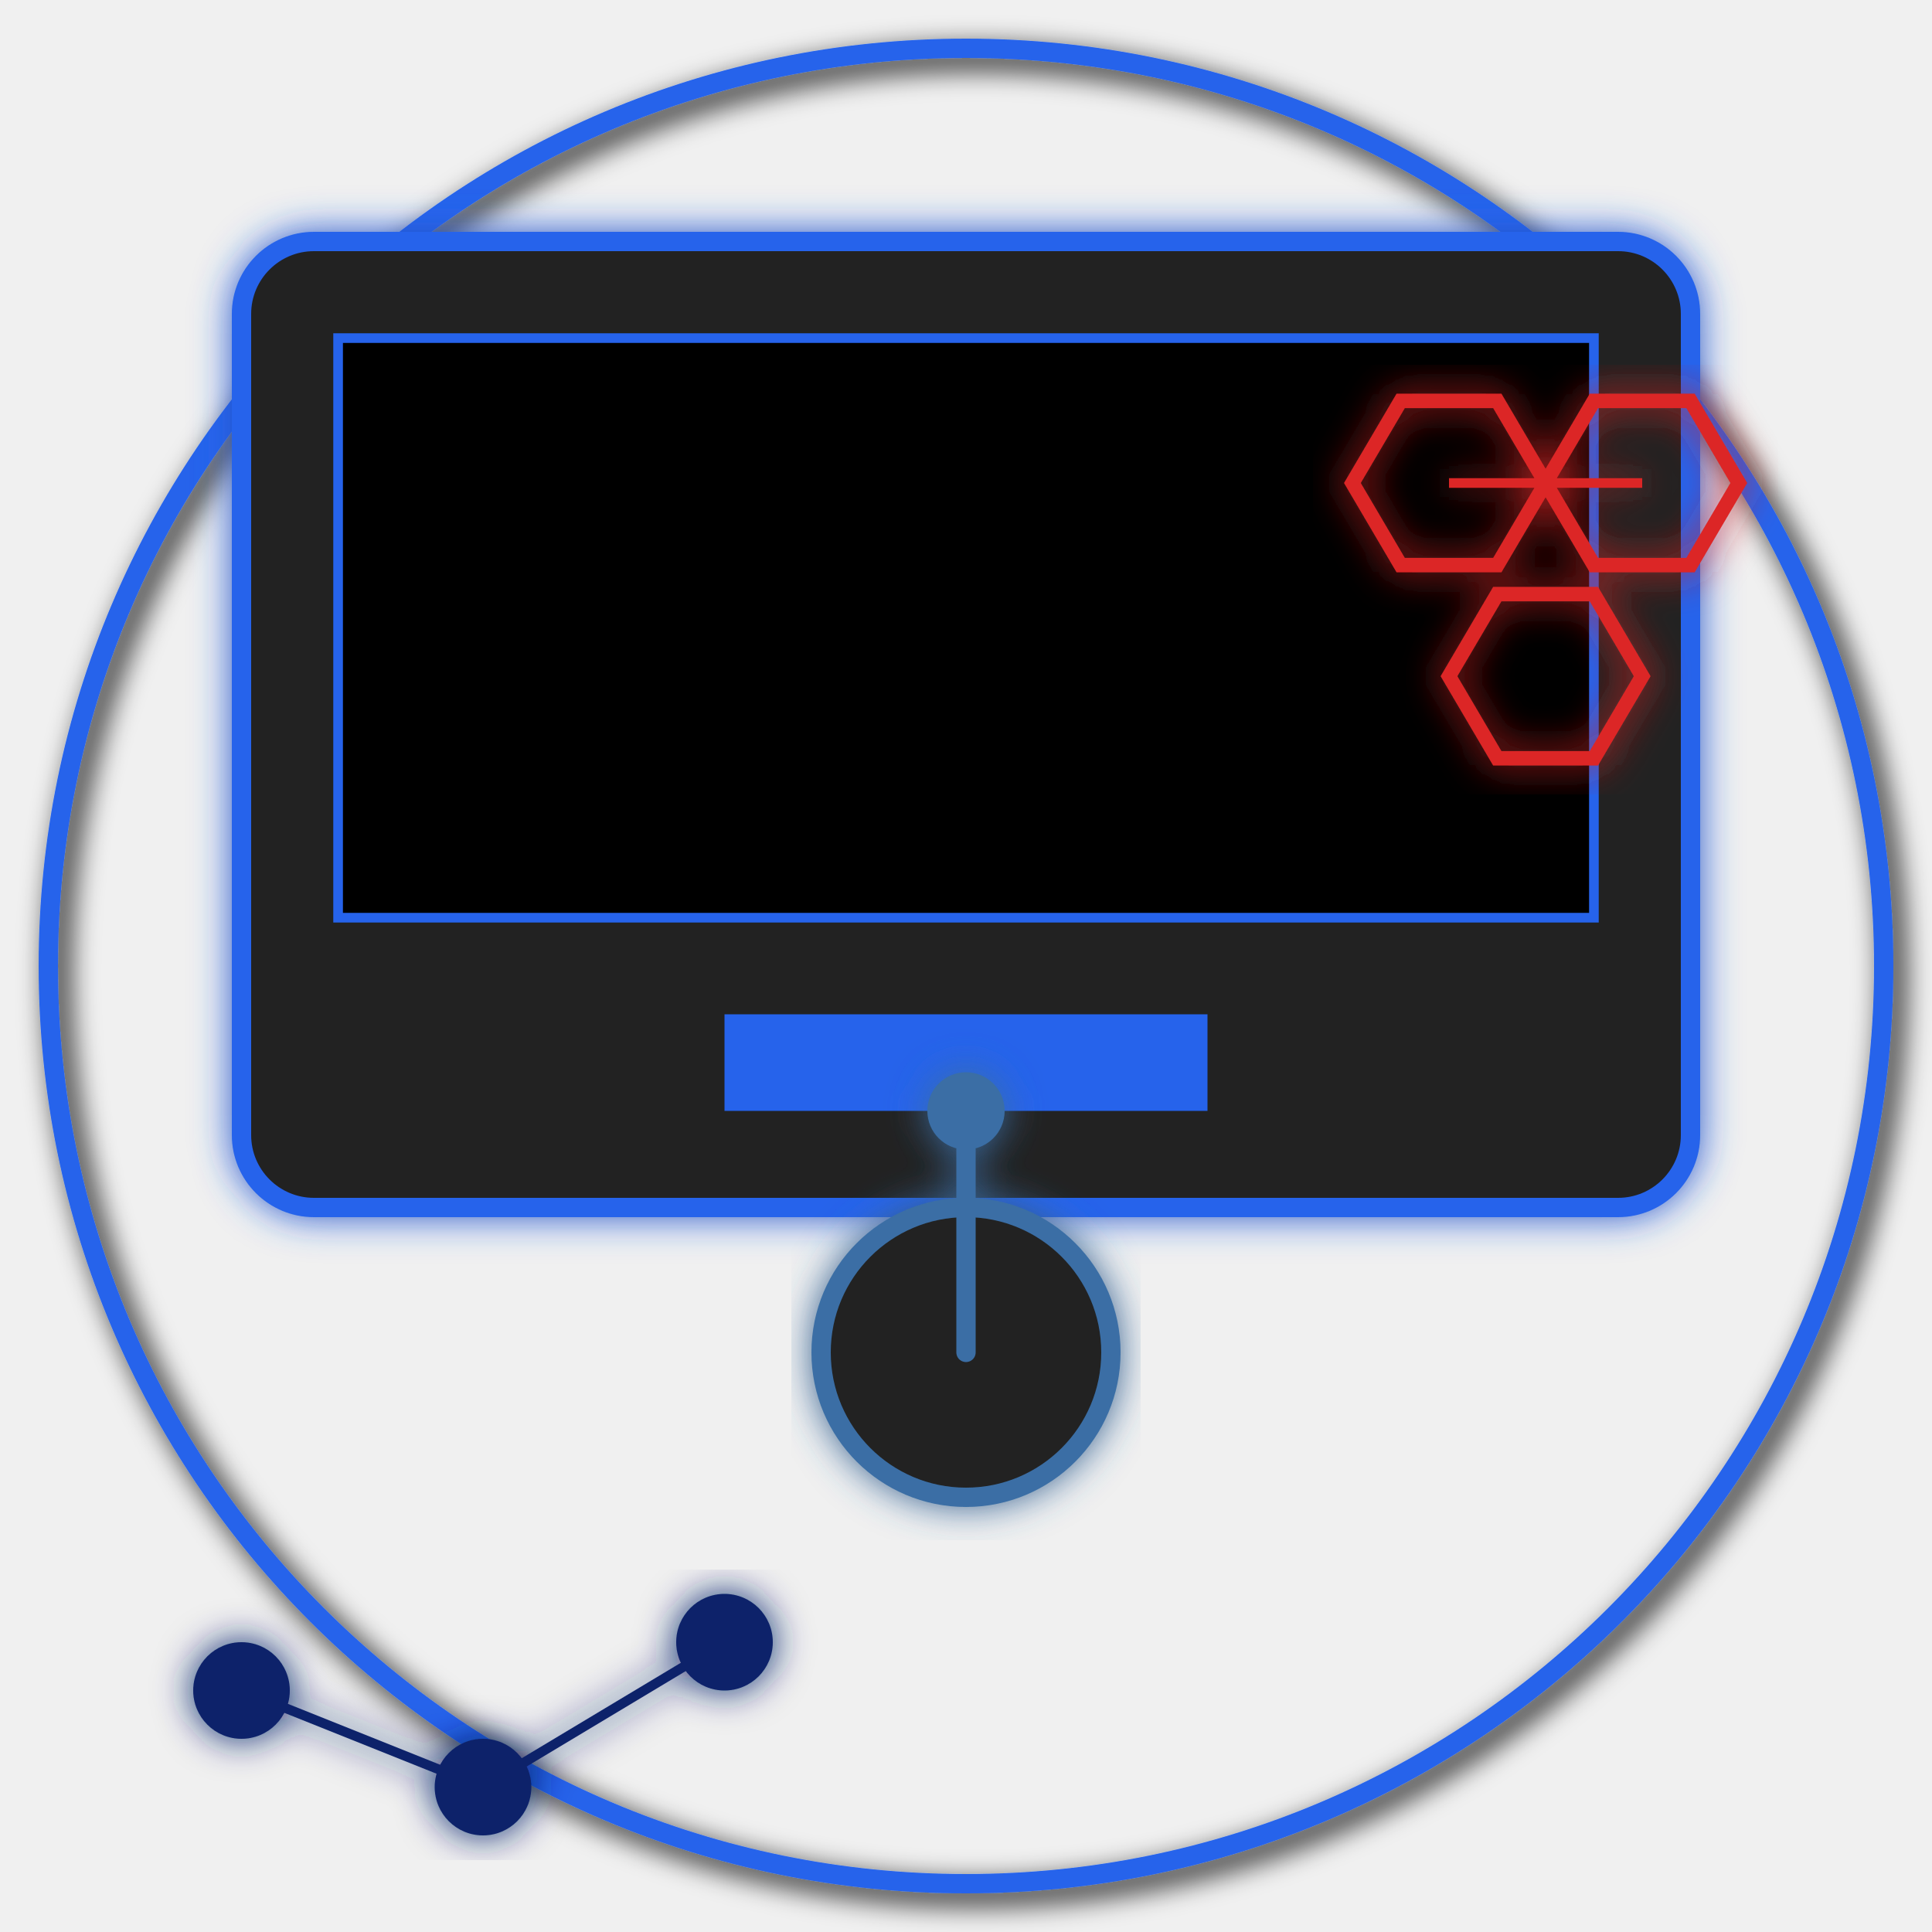
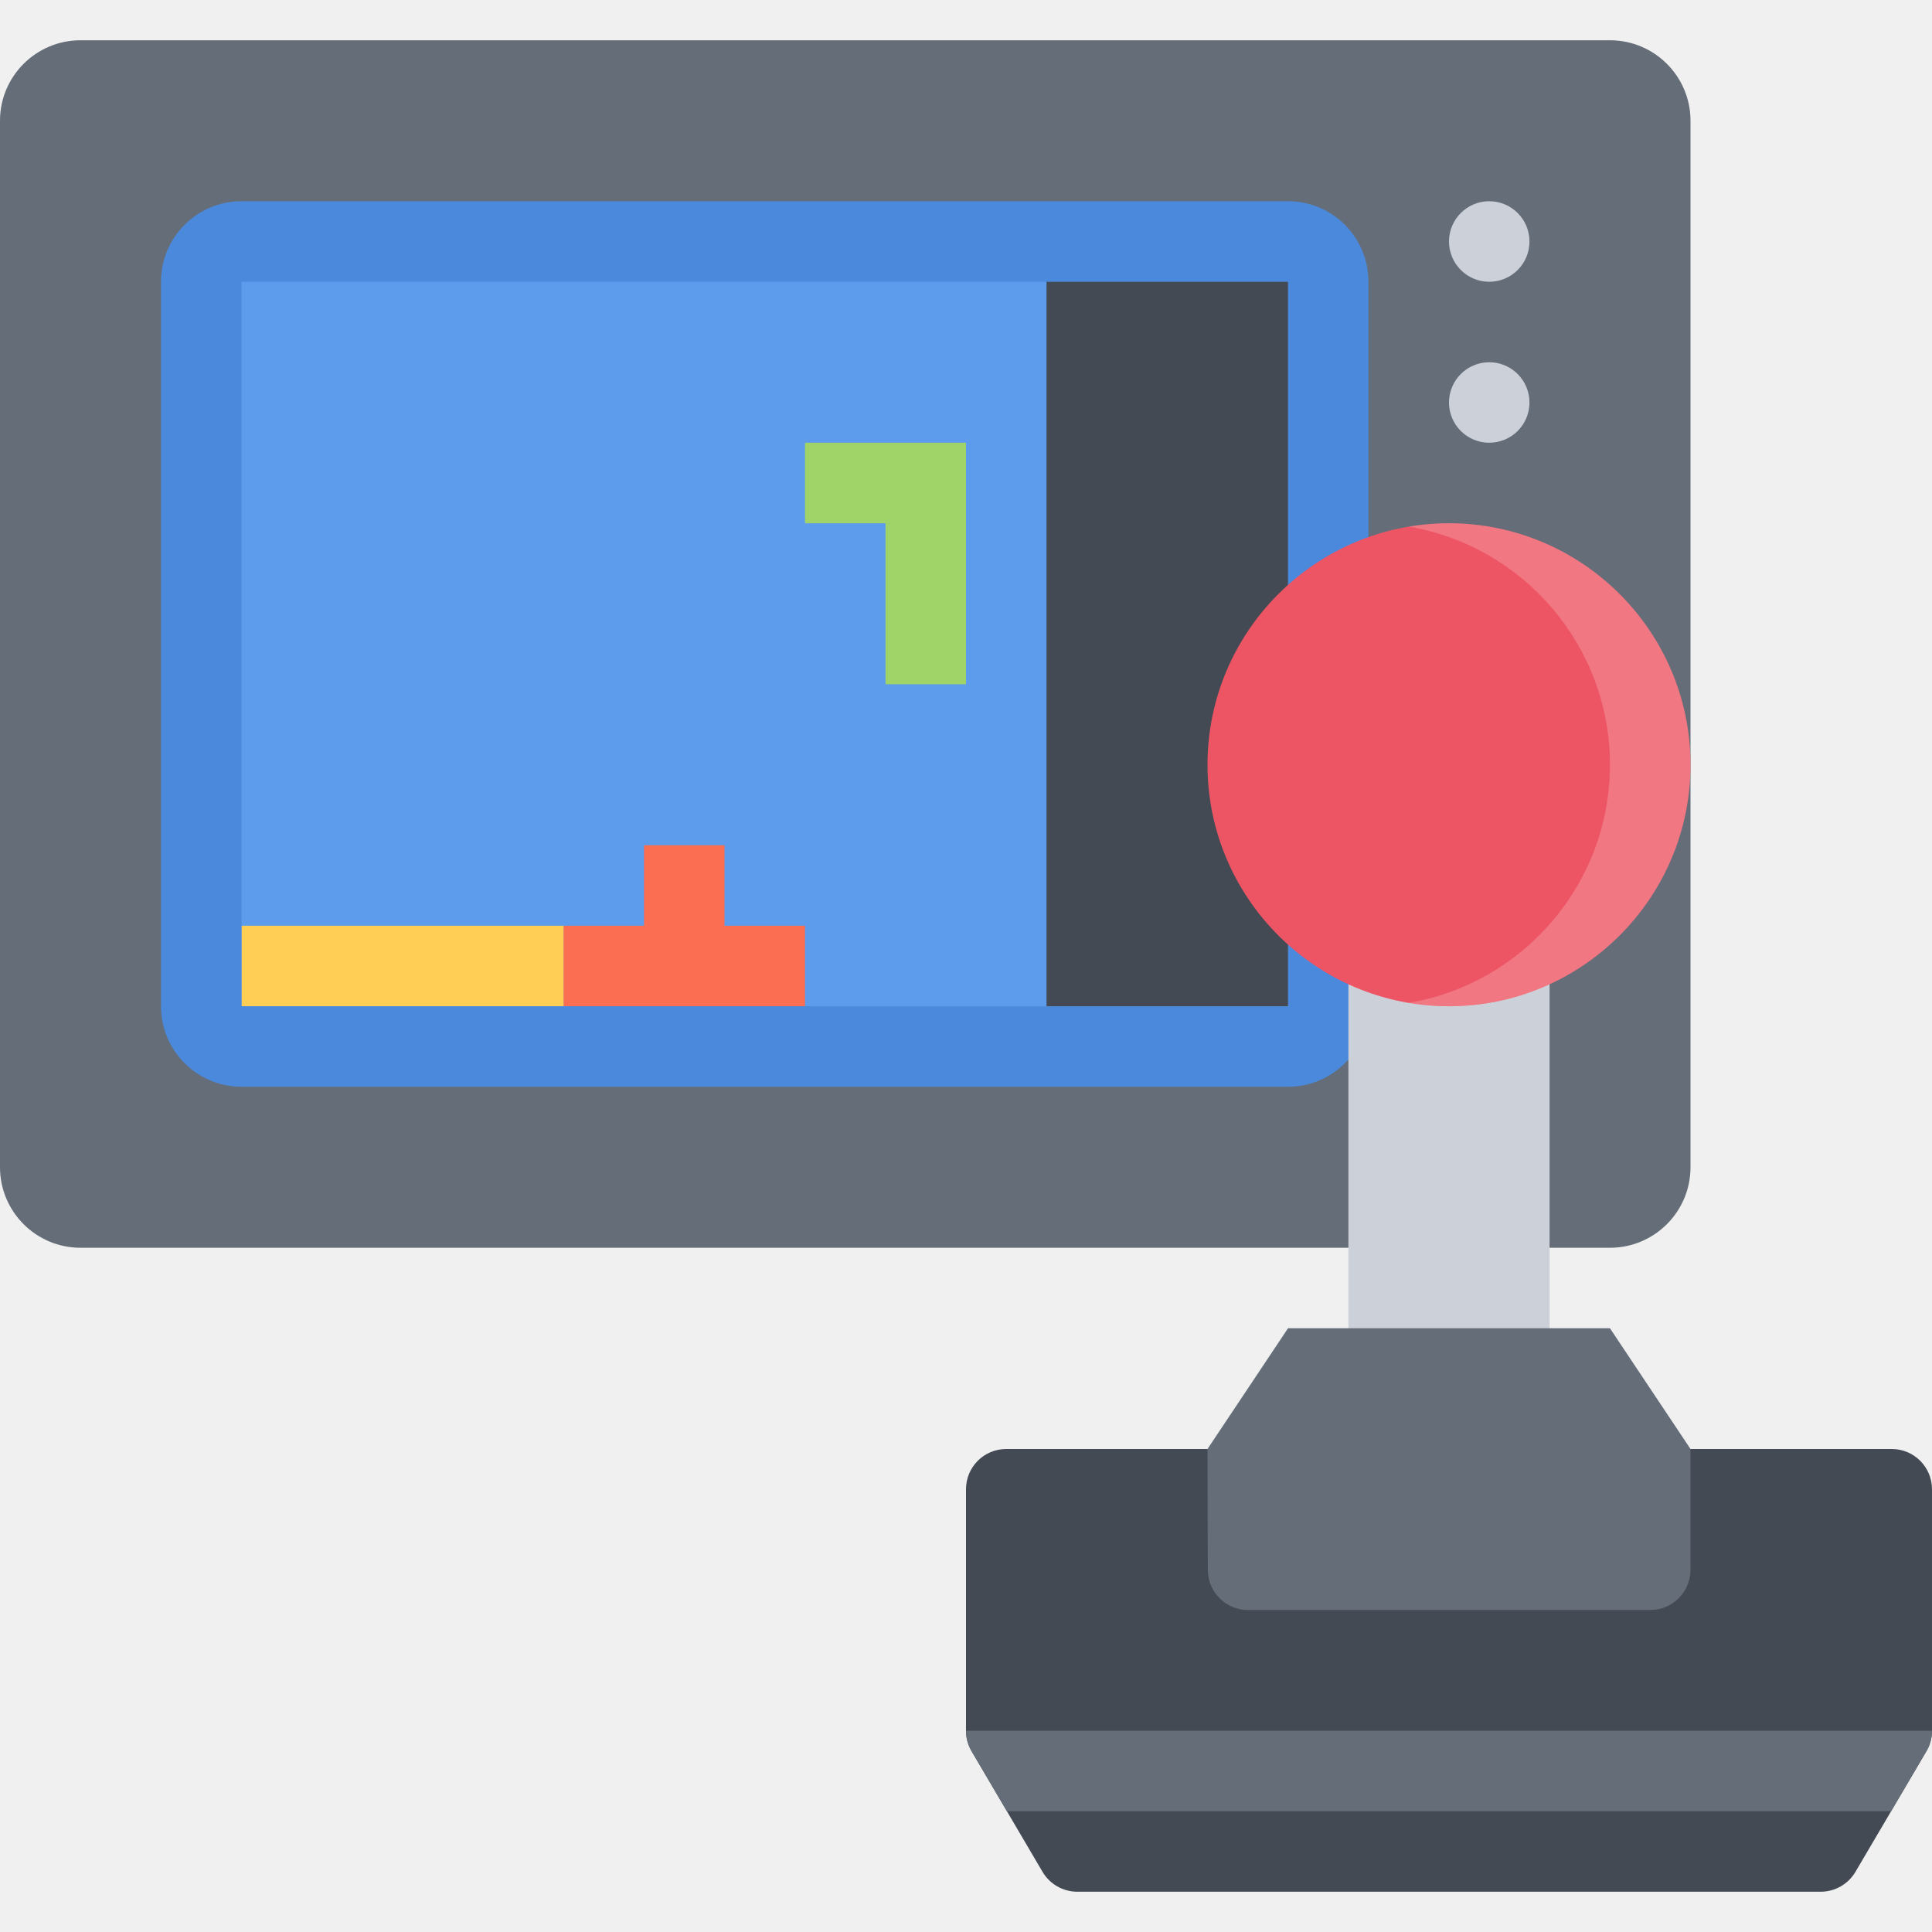
- <svg xmlns="http://www.w3.org/2000/svg" viewBox="0 0 400 400">
-   <defs>
-     <filter id="glow">
-       <feGaussianBlur stdDeviation="4" result="coloredBlur" />
-       <feMerge>
-         <feMergeNode in="coloredBlur" />
-         <feMergeNode in="SourceGraphic" />
-       </feMerge>
-     </filter>
-     <filter id="dropShadow" x="-20%" y="-20%" width="140%" height="140%">
-       <feGaussianBlur in="SourceAlpha" stdDeviation="3" result="blur" />
-       <feOffset in="blur" dx="2" dy="2" result="offsetBlur" />
-       <feMerge>
-         <feMergeNode in="offsetBlur" />
-         <feMergeNode in="SourceGraphic" />
-       </feMerge>
-     </filter>
-   </defs>
-   <circle cx="200" cy="200" r="190" fill="none" stroke="#2563eb" stroke-width="4" filter="url(#dropShadow)" />
-   <g transform="translate(50,50)" filter="url(#glow)">
-     <rect x="0" y="0" width="300" height="200" rx="15" ry="15" fill="#222" stroke="#2563eb" stroke-width="4" />
-     <rect x="20" y="20" width="260" height="120" fill="#000" stroke="#2563eb" stroke-width="2" />
-     <rect x="100" y="160" width="100" height="20" fill="#2563eb" />
-   </g>
-   <g transform="translate(200,280)" filter="url(#glow)">
-     <circle cx="0" cy="0" r="30" fill="#222" stroke="#3a6ea5" stroke-width="4" />
-     <line x1="0" y1="0" x2="0" y2="-50" stroke="#3a6ea5" stroke-width="4" stroke-linecap="round" />
-     <circle cx="0" cy="-50" r="8" fill="#3a6ea5" />
-   </g>
-   <g filter="url(#glow)">
-     <g transform="translate(300,100)">
-       <polygon points="20,0 10,17 -10,17 -20,0 -10,-17 10,-17" fill="none" stroke="#dc2626" stroke-width="3" />
-       <line x1="20" y1="0" x2="40" y2="0" stroke="#dc2626" stroke-width="2" />
+ <svg xmlns="http://www.w3.org/2000/svg" version="1.1" id="Layer_1" viewBox="0 0 511.984 511.984" xml:space="preserve" fill="#000000">
+   <g id="SVGRepo_bgCarrier" stroke-width="0" />
+   <g id="SVGRepo_tracerCarrier" stroke-linecap="round" stroke-linejoin="round" />
+   <g id="SVGRepo_iconCarrier">
+     <path style="fill:#656D78;" d="M426.641,10.672H21.335C9.554,10.672,0,20.218,0,31.999v277.319c0,11.781,9.554,21.343,21.335,21.343 h405.306c11.781,0,21.344-9.562,21.344-21.343V31.999C447.985,20.218,438.423,10.672,426.641,10.672z">
+         </path>
+     <path style="fill:#5D9CEC;" d="M63.997,277.319c-5.883,0-10.664-4.781-10.664-10.656V74.67c0-5.891,4.781-10.672,10.664-10.672 h277.334c5.875,0,10.656,4.781,10.656,10.672v191.993c0,5.875-4.781,10.656-10.656,10.656H63.997z">
+         </path>
+     <g>
+       <path style="fill:#CCD1D9;" d="M405.313,63.998c0,5.891-4.764,10.672-10.67,10.672c-5.875,0-10.656-4.781-10.656-10.672 s4.781-10.672,10.656-10.672C400.55,53.326,405.313,58.107,405.313,63.998z">
+             </path>
+       <path style="fill:#CCD1D9;" d="M405.313,106.668c0,5.891-4.764,10.656-10.67,10.656c-5.875,0-10.656-4.765-10.656-10.656 c0-5.89,4.781-10.671,10.656-10.671C400.55,95.997,405.313,100.778,405.313,106.668z">
+             </path>
    </g>
-     <g transform="translate(340,100)">
-       <polygon points="20,0 10,17 -10,17 -20,0 -10,-17 10,-17" fill="none" stroke="#dc2626" stroke-width="3" />
-       <line x1="-20" y1="0" x2="-40" y2="0" stroke="#dc2626" stroke-width="2" />
+     <polygon style="fill:#FC6E51;" points="191.993,245.32 191.993,223.993 170.658,223.993 170.658,245.32 149.33,245.32 149.33,266.663 170.658,266.663 191.993,266.663 213.328,266.663 213.328,245.32 ">
+         </polygon>
+     <polygon style="fill:#A0D468;" points="213.328,138.667 234.656,138.667 234.656,159.995 234.656,181.322 255.991,181.322 255.991,159.995 255.991,138.667 255.991,117.324 234.656,117.324 213.328,117.324 ">
+         </polygon>
+     <polygon style="fill:#FFCE54;" points="127.995,245.32 106.66,245.32 85.332,245.32 63.997,245.32 63.997,266.663 85.332,266.663 106.66,266.663 127.995,266.663 149.33,266.663 149.33,245.32 ">
+         </polygon>
+     <path style="fill:#4A89DC;" d="M341.331,53.326H63.997c-11.781,0-21.335,9.562-21.335,21.344v191.993 c0,11.781,9.555,21.327,21.335,21.327h277.334c11.781,0,21.312-9.546,21.312-21.327V74.67 C362.643,62.888,353.112,53.326,341.331,53.326z M341.331,266.663H63.997V74.67h277.334V266.663z">
+         </path>
+     <g>
+       <rect x="277.331" y="74.672" style="fill:#434A54;" width="63.996" height="191.99" />
+       <path style="fill:#434A54;" d="M501.327,383.988H266.655c-5.891,0-10.664,4.766-10.664,10.671v63.982 c0,1.906,0.508,3.781,1.477,5.422l18.82,31.999c1.922,3.25,5.42,5.25,9.201,5.25h196.994c3.781,0,7.281-2,9.203-5.25l18.828-31.999 c0.969-1.641,1.469-3.516,1.469-5.422v-63.982C511.983,388.754,507.202,383.988,501.327,383.988z">
+             </path>
    </g>
-     <g transform="translate(320,140)">
-       <polygon points="20,0 10,17 -10,17 -20,0 -10,-17 10,-17" fill="none" stroke="#dc2626" stroke-width="3" />
-     </g>
-   </g>
-   <g filter="url(#glow)">
-     <circle cx="50" cy="350" r="10" fill="#0a246a" />
-     <circle cx="100" cy="370" r="10" fill="#0a246a" />
-     <circle cx="150" cy="340" r="10" fill="#0a246a" />
-     <line x1="50" y1="350" x2="100" y2="370" stroke="#0a246a" stroke-width="2" />
-     <line x1="100" y1="370" x2="150" y2="340" stroke="#0a246a" stroke-width="2" />
+     <path style="fill:#656D78;" d="M266.835,479.984H501.14l9.375-15.921c0.969-1.641,1.469-3.516,1.469-5.422H255.991 c0,1.906,0.508,3.781,1.477,5.422L266.835,479.984z">
+         </path>
+     <rect x="357.331" y="223.992" style="fill:#CCD1D9;" width="53.31" height="149.32" />
+     <path style="fill:#ED5564;" d="M383.987,138.667c-35.281,0-63.998,28.702-63.998,63.998c0,35.28,28.717,63.998,63.998,63.998 c35.279,0,63.998-28.718,63.998-63.998C447.985,167.369,419.266,138.667,383.987,138.667z">
+         </path>
+     <path style="opacity:0.2;fill:#FFFFFF;enable-background:new ;" d="M383.987,138.667c-3.625,0-7.188,0.297-10.656,0.891 c30.217,5.093,53.311,31.452,53.311,63.107s-23.094,57.999-53.311,63.091c3.469,0.594,7.031,0.906,10.656,0.906 c35.279,0,63.998-28.718,63.998-63.998C447.985,167.369,419.266,138.667,383.987,138.667z">
+         </path>
+     <path style="fill:#656D78;" d="M426.641,351.988h-85.31l-21.342,32l0.078,31.998c0,5.891,4.766,10.672,10.672,10.672h106.59 c5.875,0,10.656-4.781,10.656-10.672v-31.998L426.641,351.988z">
+         </path>
  </g>
</svg>
